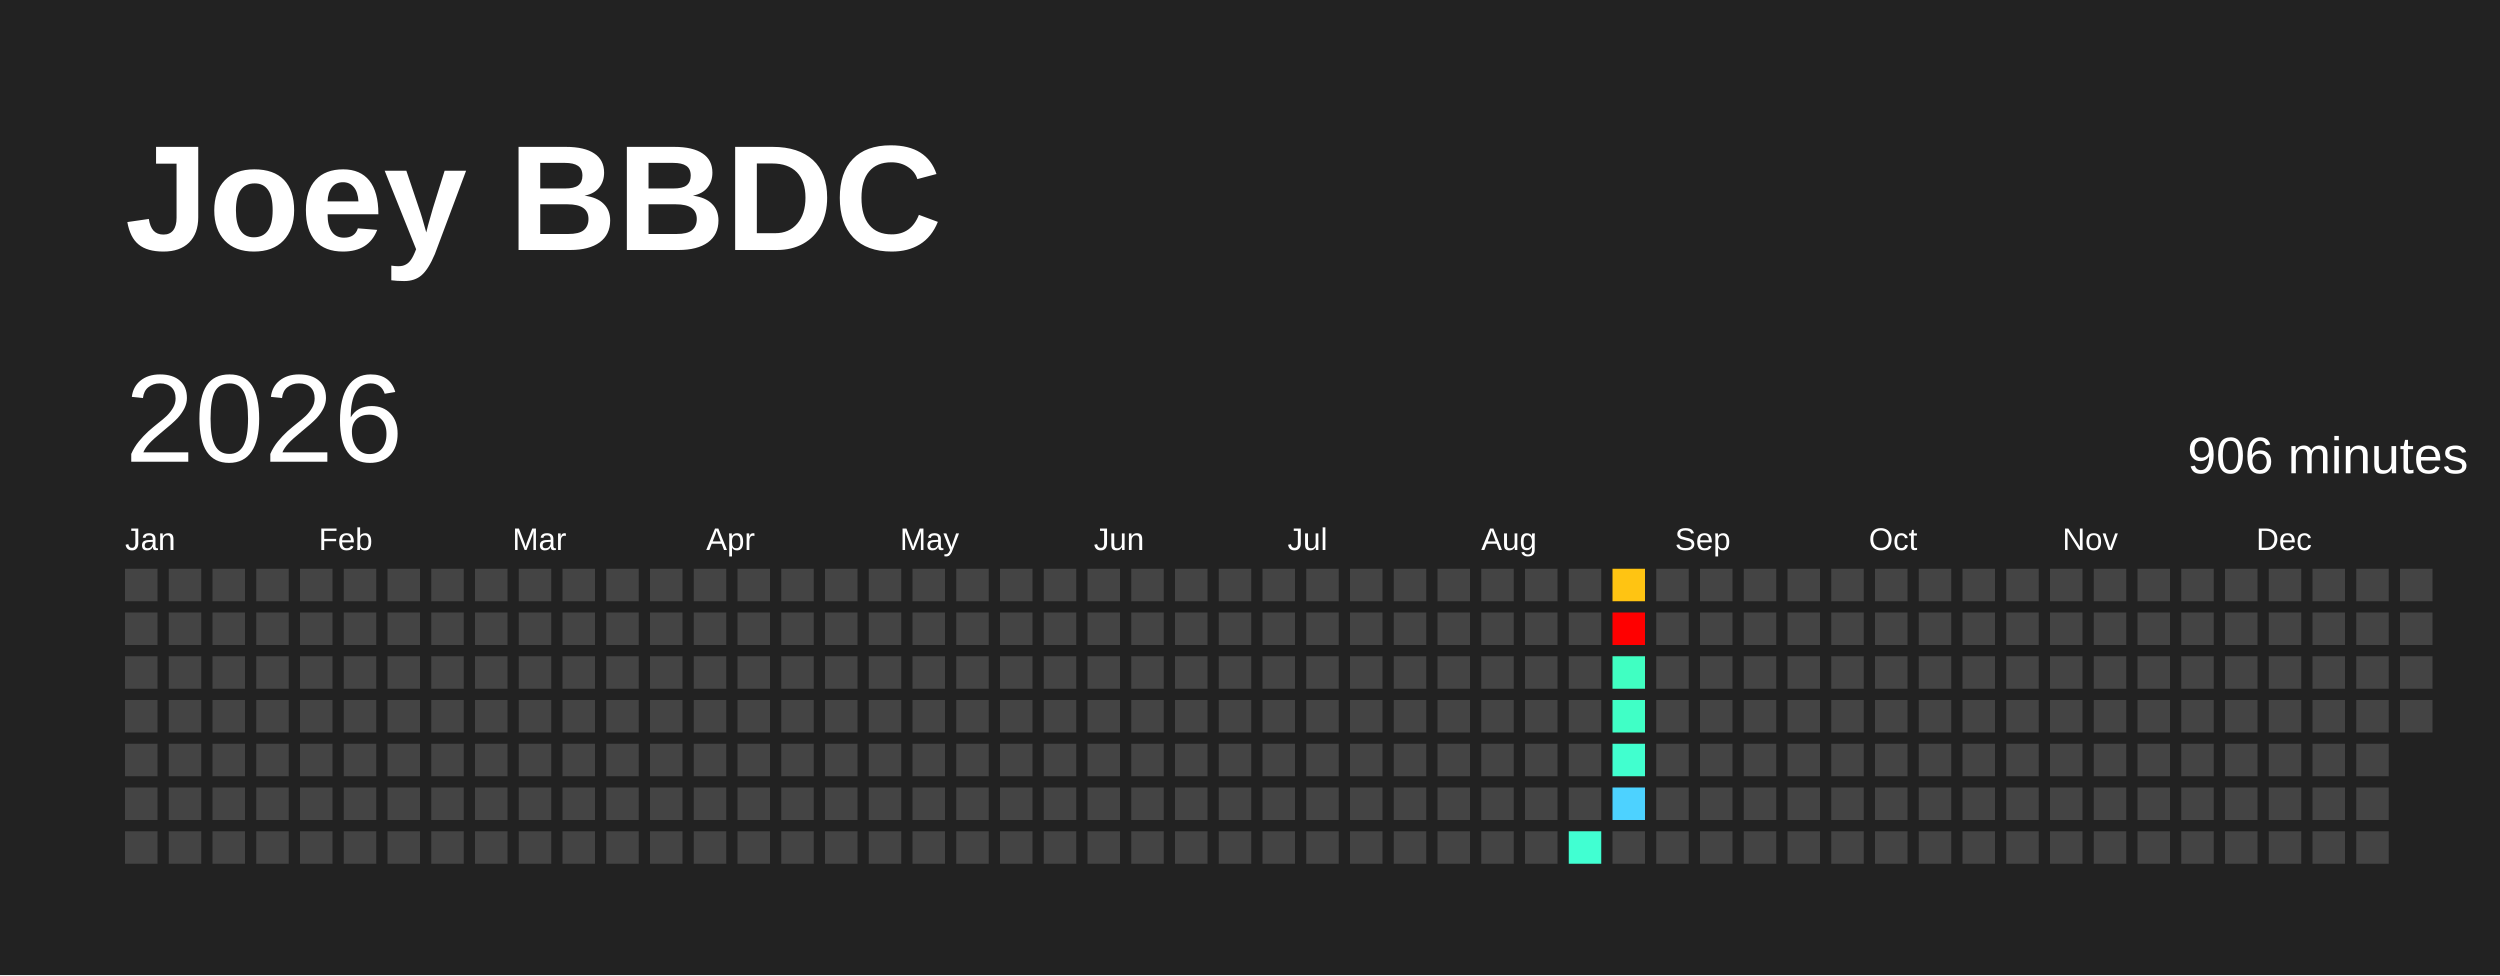
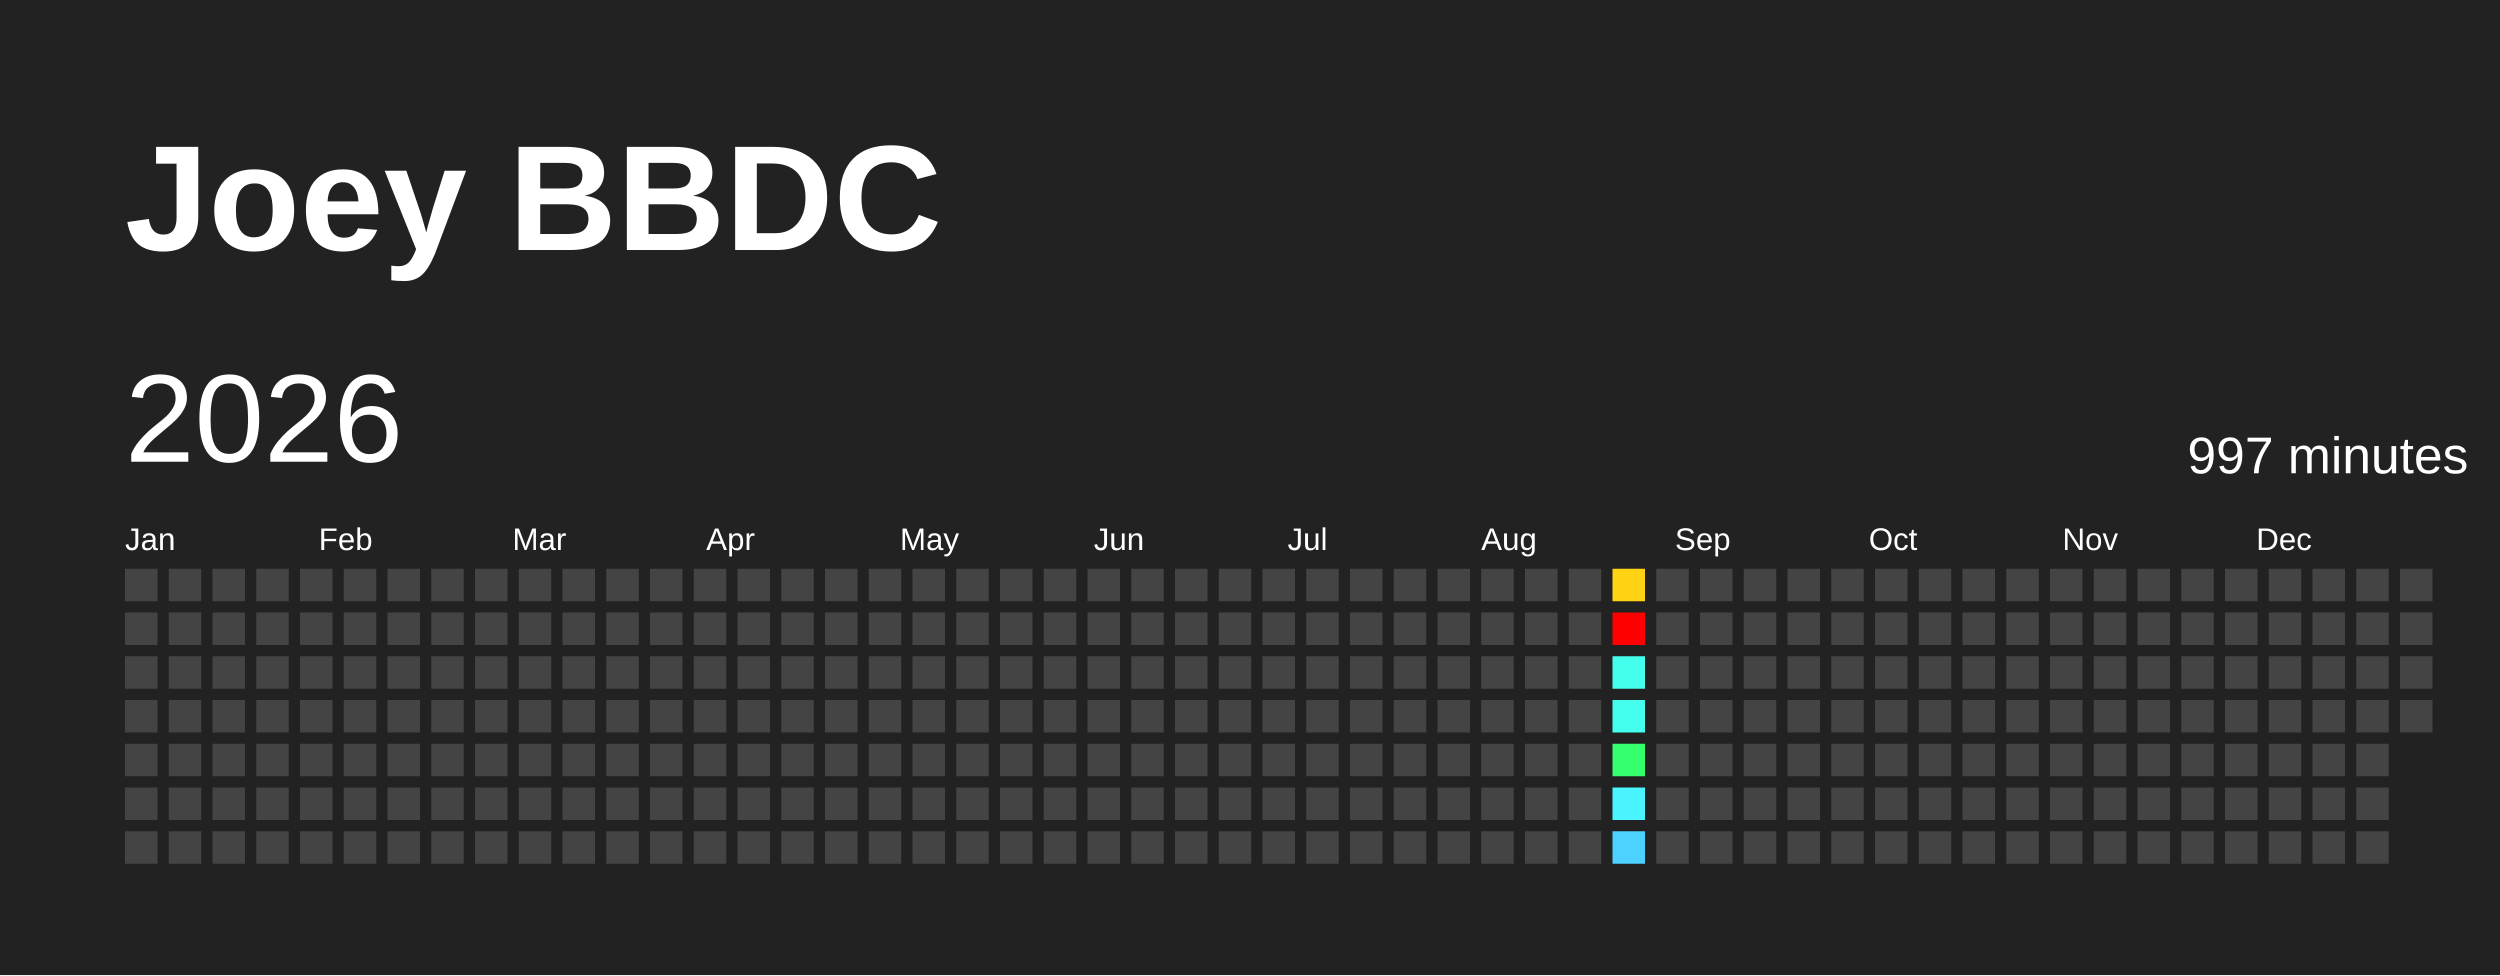
<svg xmlns="http://www.w3.org/2000/svg" baseProfile="full" height="78mm" version="1.1" viewBox="0,0,200,78" width="200mm">
  <defs />
  <rect fill="#222222" height="78" width="200" x="0" y="0" />
  <text fill="#FFFFFF" style="font-size:12px; font-family:Arial; font-weight:bold;" x="10" y="20">Joey BBDC</text>
  <text dominant-baseline="hanging" fill="#FFFFFF" style="font-size:10.0px; font-family:Arial;" x="10" y="30">2026</text>
-   <text dominant-baseline="hanging" fill="#FFFFFF" style="font-size:4.125px; font-family:Arial;" x="175" y="35">906 minutes</text>
+   <text dominant-baseline="hanging" fill="#FFFFFF" style="font-size:4.125px; font-family:Arial;" x="175" y="35">997 minutes</text>
  <text fill="#FFFFFF" style="font-size:2.5px; font-family:Arial" x="10.0" y="44">Jan</text>
  <text fill="#FFFFFF" style="font-size:2.5px; font-family:Arial" x="25.5" y="44">Feb</text>
  <text fill="#FFFFFF" style="font-size:2.5px; font-family:Arial" x="41.0" y="44">Mar</text>
  <text fill="#FFFFFF" style="font-size:2.5px; font-family:Arial" x="56.5" y="44">Apr</text>
  <text fill="#FFFFFF" style="font-size:2.5px; font-family:Arial" x="72.0" y="44">May</text>
  <text fill="#FFFFFF" style="font-size:2.5px; font-family:Arial" x="87.5" y="44">Jun</text>
  <text fill="#FFFFFF" style="font-size:2.5px; font-family:Arial" x="103.0" y="44">Jul</text>
  <text fill="#FFFFFF" style="font-size:2.5px; font-family:Arial" x="118.5" y="44">Aug</text>
  <text fill="#FFFFFF" style="font-size:2.5px; font-family:Arial" x="134.0" y="44">Sep</text>
  <text fill="#FFFFFF" style="font-size:2.5px; font-family:Arial" x="149.5" y="44">Oct</text>
  <text fill="#FFFFFF" style="font-size:2.5px; font-family:Arial" x="165.0" y="44">Nov</text>
  <text fill="#FFFFFF" style="font-size:2.5px; font-family:Arial" x="180.5" y="44">Dec</text>
  <rect fill="#444444" height="2.6" width="2.6" x="10.0" y="45.5" />
  <rect fill="#444444" height="2.6" width="2.6" x="10.0" y="49.0" />
  <rect fill="#444444" height="2.6" width="2.6" x="10.0" y="52.5" />
  <rect fill="#444444" height="2.6" width="2.6" x="10.0" y="56.0" />
  <rect fill="#444444" height="2.6" width="2.6" x="10.0" y="59.5" />
  <rect fill="#444444" height="2.6" width="2.6" x="10.0" y="63.0" />
  <rect fill="#444444" height="2.6" width="2.6" x="10.0" y="66.5" />
  <rect fill="#444444" height="2.6" width="2.6" x="13.5" y="45.5" />
  <rect fill="#444444" height="2.6" width="2.6" x="13.5" y="49.0" />
  <rect fill="#444444" height="2.6" width="2.6" x="13.5" y="52.5" />
  <rect fill="#444444" height="2.6" width="2.6" x="13.5" y="56.0" />
  <rect fill="#444444" height="2.6" width="2.6" x="13.5" y="59.5" />
  <rect fill="#444444" height="2.6" width="2.6" x="13.5" y="63.0" />
  <rect fill="#444444" height="2.6" width="2.6" x="13.5" y="66.5" />
  <rect fill="#444444" height="2.6" width="2.6" x="17.0" y="45.5" />
  <rect fill="#444444" height="2.6" width="2.6" x="17.0" y="49.0" />
  <rect fill="#444444" height="2.6" width="2.6" x="17.0" y="52.5" />
  <rect fill="#444444" height="2.6" width="2.6" x="17.0" y="56.0" />
  <rect fill="#444444" height="2.6" width="2.6" x="17.0" y="59.5" />
  <rect fill="#444444" height="2.6" width="2.6" x="17.0" y="63.0" />
  <rect fill="#444444" height="2.6" width="2.6" x="17.0" y="66.5" />
  <rect fill="#444444" height="2.6" width="2.6" x="20.5" y="45.5" />
  <rect fill="#444444" height="2.6" width="2.6" x="20.5" y="49.0" />
  <rect fill="#444444" height="2.6" width="2.6" x="20.5" y="52.5" />
  <rect fill="#444444" height="2.6" width="2.6" x="20.5" y="56.0" />
  <rect fill="#444444" height="2.6" width="2.6" x="20.5" y="59.5" />
  <rect fill="#444444" height="2.6" width="2.6" x="20.5" y="63.0" />
  <rect fill="#444444" height="2.6" width="2.6" x="20.5" y="66.5" />
  <rect fill="#444444" height="2.6" width="2.6" x="24.0" y="45.5" />
  <rect fill="#444444" height="2.6" width="2.6" x="24.0" y="49.0" />
  <rect fill="#444444" height="2.6" width="2.6" x="24.0" y="52.5" />
  <rect fill="#444444" height="2.6" width="2.6" x="24.0" y="56.0" />
  <rect fill="#444444" height="2.6" width="2.6" x="24.0" y="59.5" />
  <rect fill="#444444" height="2.6" width="2.6" x="24.0" y="63.0" />
  <rect fill="#444444" height="2.6" width="2.6" x="24.0" y="66.5" />
  <rect fill="#444444" height="2.6" width="2.6" x="27.5" y="45.5" />
  <rect fill="#444444" height="2.6" width="2.6" x="27.5" y="49.0" />
  <rect fill="#444444" height="2.6" width="2.6" x="27.5" y="52.5" />
  <rect fill="#444444" height="2.6" width="2.6" x="27.5" y="56.0" />
  <rect fill="#444444" height="2.6" width="2.6" x="27.5" y="59.5" />
  <rect fill="#444444" height="2.6" width="2.6" x="27.5" y="63.0" />
  <rect fill="#444444" height="2.6" width="2.6" x="27.5" y="66.5" />
  <rect fill="#444444" height="2.6" width="2.6" x="31.0" y="45.5" />
  <rect fill="#444444" height="2.6" width="2.6" x="31.0" y="49.0" />
  <rect fill="#444444" height="2.6" width="2.6" x="31.0" y="52.5" />
  <rect fill="#444444" height="2.6" width="2.6" x="31.0" y="56.0" />
  <rect fill="#444444" height="2.6" width="2.6" x="31.0" y="59.5" />
  <rect fill="#444444" height="2.6" width="2.6" x="31.0" y="63.0" />
  <rect fill="#444444" height="2.6" width="2.6" x="31.0" y="66.5" />
  <rect fill="#444444" height="2.6" width="2.6" x="34.5" y="45.5" />
  <rect fill="#444444" height="2.6" width="2.6" x="34.5" y="49.0" />
  <rect fill="#444444" height="2.6" width="2.6" x="34.5" y="52.5" />
  <rect fill="#444444" height="2.6" width="2.6" x="34.5" y="56.0" />
  <rect fill="#444444" height="2.6" width="2.6" x="34.5" y="59.5" />
  <rect fill="#444444" height="2.6" width="2.6" x="34.5" y="63.0" />
  <rect fill="#444444" height="2.6" width="2.6" x="34.5" y="66.5" />
  <rect fill="#444444" height="2.6" width="2.6" x="38.0" y="45.5" />
  <rect fill="#444444" height="2.6" width="2.6" x="38.0" y="49.0" />
  <rect fill="#444444" height="2.6" width="2.6" x="38.0" y="52.5" />
  <rect fill="#444444" height="2.6" width="2.6" x="38.0" y="56.0" />
  <rect fill="#444444" height="2.6" width="2.6" x="38.0" y="59.5" />
  <rect fill="#444444" height="2.6" width="2.6" x="38.0" y="63.0" />
  <rect fill="#444444" height="2.6" width="2.6" x="38.0" y="66.5" />
  <rect fill="#444444" height="2.6" width="2.6" x="41.5" y="45.5" />
  <rect fill="#444444" height="2.6" width="2.6" x="41.5" y="49.0" />
  <rect fill="#444444" height="2.6" width="2.6" x="41.5" y="52.5" />
  <rect fill="#444444" height="2.6" width="2.6" x="41.5" y="56.0" />
  <rect fill="#444444" height="2.6" width="2.6" x="41.5" y="59.5" />
  <rect fill="#444444" height="2.6" width="2.6" x="41.5" y="63.0" />
  <rect fill="#444444" height="2.6" width="2.6" x="41.5" y="66.5" />
  <rect fill="#444444" height="2.6" width="2.6" x="45.0" y="45.5" />
  <rect fill="#444444" height="2.6" width="2.6" x="45.0" y="49.0" />
  <rect fill="#444444" height="2.6" width="2.6" x="45.0" y="52.5" />
  <rect fill="#444444" height="2.6" width="2.6" x="45.0" y="56.0" />
  <rect fill="#444444" height="2.6" width="2.6" x="45.0" y="59.5" />
  <rect fill="#444444" height="2.6" width="2.6" x="45.0" y="63.0" />
  <rect fill="#444444" height="2.6" width="2.6" x="45.0" y="66.5" />
  <rect fill="#444444" height="2.6" width="2.6" x="48.5" y="45.5" />
  <rect fill="#444444" height="2.6" width="2.6" x="48.5" y="49.0" />
  <rect fill="#444444" height="2.6" width="2.6" x="48.5" y="52.5" />
  <rect fill="#444444" height="2.6" width="2.6" x="48.5" y="56.0" />
  <rect fill="#444444" height="2.6" width="2.6" x="48.5" y="59.5" />
  <rect fill="#444444" height="2.6" width="2.6" x="48.5" y="63.0" />
  <rect fill="#444444" height="2.6" width="2.6" x="48.5" y="66.5" />
  <rect fill="#444444" height="2.6" width="2.6" x="52.0" y="45.5" />
  <rect fill="#444444" height="2.6" width="2.6" x="52.0" y="49.0" />
  <rect fill="#444444" height="2.6" width="2.6" x="52.0" y="52.5" />
  <rect fill="#444444" height="2.6" width="2.6" x="52.0" y="56.0" />
  <rect fill="#444444" height="2.6" width="2.6" x="52.0" y="59.5" />
  <rect fill="#444444" height="2.6" width="2.6" x="52.0" y="63.0" />
  <rect fill="#444444" height="2.6" width="2.6" x="52.0" y="66.5" />
  <rect fill="#444444" height="2.6" width="2.6" x="55.5" y="45.5" />
  <rect fill="#444444" height="2.6" width="2.6" x="55.5" y="49.0" />
  <rect fill="#444444" height="2.6" width="2.6" x="55.5" y="52.5" />
  <rect fill="#444444" height="2.6" width="2.6" x="55.5" y="56.0" />
  <rect fill="#444444" height="2.6" width="2.6" x="55.5" y="59.5" />
  <rect fill="#444444" height="2.6" width="2.6" x="55.5" y="63.0" />
  <rect fill="#444444" height="2.6" width="2.6" x="55.5" y="66.5" />
  <rect fill="#444444" height="2.6" width="2.6" x="59.0" y="45.5" />
  <rect fill="#444444" height="2.6" width="2.6" x="59.0" y="49.0" />
  <rect fill="#444444" height="2.6" width="2.6" x="59.0" y="52.5" />
  <rect fill="#444444" height="2.6" width="2.6" x="59.0" y="56.0" />
  <rect fill="#444444" height="2.6" width="2.6" x="59.0" y="59.5" />
  <rect fill="#444444" height="2.6" width="2.6" x="59.0" y="63.0" />
  <rect fill="#444444" height="2.6" width="2.6" x="59.0" y="66.5" />
  <rect fill="#444444" height="2.6" width="2.6" x="62.5" y="45.5" />
  <rect fill="#444444" height="2.6" width="2.6" x="62.5" y="49.0" />
  <rect fill="#444444" height="2.6" width="2.6" x="62.5" y="52.5" />
  <rect fill="#444444" height="2.6" width="2.6" x="62.5" y="56.0" />
  <rect fill="#444444" height="2.6" width="2.6" x="62.5" y="59.5" />
  <rect fill="#444444" height="2.6" width="2.6" x="62.5" y="63.0" />
  <rect fill="#444444" height="2.6" width="2.6" x="62.5" y="66.5" />
  <rect fill="#444444" height="2.6" width="2.6" x="66.0" y="45.5" />
  <rect fill="#444444" height="2.6" width="2.6" x="66.0" y="49.0" />
  <rect fill="#444444" height="2.6" width="2.6" x="66.0" y="52.5" />
  <rect fill="#444444" height="2.6" width="2.6" x="66.0" y="56.0" />
  <rect fill="#444444" height="2.6" width="2.6" x="66.0" y="59.5" />
  <rect fill="#444444" height="2.6" width="2.6" x="66.0" y="63.0" />
  <rect fill="#444444" height="2.6" width="2.6" x="66.0" y="66.5" />
  <rect fill="#444444" height="2.6" width="2.6" x="69.5" y="45.5" />
  <rect fill="#444444" height="2.6" width="2.6" x="69.5" y="49.0" />
  <rect fill="#444444" height="2.6" width="2.6" x="69.5" y="52.5" />
  <rect fill="#444444" height="2.6" width="2.6" x="69.5" y="56.0" />
  <rect fill="#444444" height="2.6" width="2.6" x="69.5" y="59.5" />
  <rect fill="#444444" height="2.6" width="2.6" x="69.5" y="63.0" />
  <rect fill="#444444" height="2.6" width="2.6" x="69.5" y="66.5" />
  <rect fill="#444444" height="2.6" width="2.6" x="73.0" y="45.5" />
  <rect fill="#444444" height="2.6" width="2.6" x="73.0" y="49.0" />
  <rect fill="#444444" height="2.6" width="2.6" x="73.0" y="52.5" />
  <rect fill="#444444" height="2.6" width="2.6" x="73.0" y="56.0" />
  <rect fill="#444444" height="2.6" width="2.6" x="73.0" y="59.5" />
  <rect fill="#444444" height="2.6" width="2.6" x="73.0" y="63.0" />
  <rect fill="#444444" height="2.6" width="2.6" x="73.0" y="66.5" />
  <rect fill="#444444" height="2.6" width="2.6" x="76.5" y="45.5" />
  <rect fill="#444444" height="2.6" width="2.6" x="76.5" y="49.0" />
  <rect fill="#444444" height="2.6" width="2.6" x="76.5" y="52.5" />
  <rect fill="#444444" height="2.6" width="2.6" x="76.5" y="56.0" />
  <rect fill="#444444" height="2.6" width="2.6" x="76.5" y="59.5" />
  <rect fill="#444444" height="2.6" width="2.6" x="76.5" y="63.0" />
  <rect fill="#444444" height="2.6" width="2.6" x="76.5" y="66.5" />
  <rect fill="#444444" height="2.6" width="2.6" x="80.0" y="45.5" />
  <rect fill="#444444" height="2.6" width="2.6" x="80.0" y="49.0" />
  <rect fill="#444444" height="2.6" width="2.6" x="80.0" y="52.5" />
  <rect fill="#444444" height="2.6" width="2.6" x="80.0" y="56.0" />
  <rect fill="#444444" height="2.6" width="2.6" x="80.0" y="59.5" />
  <rect fill="#444444" height="2.6" width="2.6" x="80.0" y="63.0" />
  <rect fill="#444444" height="2.6" width="2.6" x="80.0" y="66.5" />
  <rect fill="#444444" height="2.6" width="2.6" x="83.5" y="45.5" />
  <rect fill="#444444" height="2.6" width="2.6" x="83.5" y="49.0" />
  <rect fill="#444444" height="2.6" width="2.6" x="83.5" y="52.5" />
  <rect fill="#444444" height="2.6" width="2.6" x="83.5" y="56.0" />
  <rect fill="#444444" height="2.6" width="2.6" x="83.5" y="59.5" />
  <rect fill="#444444" height="2.6" width="2.6" x="83.5" y="63.0" />
  <rect fill="#444444" height="2.6" width="2.6" x="83.5" y="66.5" />
  <rect fill="#444444" height="2.6" width="2.6" x="87.0" y="45.5" />
  <rect fill="#444444" height="2.6" width="2.6" x="87.0" y="49.0" />
  <rect fill="#444444" height="2.6" width="2.6" x="87.0" y="52.5" />
  <rect fill="#444444" height="2.6" width="2.6" x="87.0" y="56.0" />
  <rect fill="#444444" height="2.6" width="2.6" x="87.0" y="59.5" />
  <rect fill="#444444" height="2.6" width="2.6" x="87.0" y="63.0" />
  <rect fill="#444444" height="2.6" width="2.6" x="87.0" y="66.5" />
  <rect fill="#444444" height="2.6" width="2.6" x="90.5" y="45.5" />
  <rect fill="#444444" height="2.6" width="2.6" x="90.5" y="49.0" />
  <rect fill="#444444" height="2.6" width="2.6" x="90.5" y="52.5" />
  <rect fill="#444444" height="2.6" width="2.6" x="90.5" y="56.0" />
  <rect fill="#444444" height="2.6" width="2.6" x="90.5" y="59.5" />
  <rect fill="#444444" height="2.6" width="2.6" x="90.5" y="63.0" />
  <rect fill="#444444" height="2.6" width="2.6" x="90.5" y="66.5" />
  <rect fill="#444444" height="2.6" width="2.6" x="94.0" y="45.5" />
  <rect fill="#444444" height="2.6" width="2.6" x="94.0" y="49.0" />
  <rect fill="#444444" height="2.6" width="2.6" x="94.0" y="52.5" />
  <rect fill="#444444" height="2.6" width="2.6" x="94.0" y="56.0" />
  <rect fill="#444444" height="2.6" width="2.6" x="94.0" y="59.5" />
  <rect fill="#444444" height="2.6" width="2.6" x="94.0" y="63.0" />
  <rect fill="#444444" height="2.6" width="2.6" x="94.0" y="66.5" />
  <rect fill="#444444" height="2.6" width="2.6" x="97.5" y="45.5" />
  <rect fill="#444444" height="2.6" width="2.6" x="97.5" y="49.0" />
  <rect fill="#444444" height="2.6" width="2.6" x="97.5" y="52.5" />
  <rect fill="#444444" height="2.6" width="2.6" x="97.5" y="56.0" />
  <rect fill="#444444" height="2.6" width="2.6" x="97.5" y="59.5" />
  <rect fill="#444444" height="2.6" width="2.6" x="97.5" y="63.0" />
  <rect fill="#444444" height="2.6" width="2.6" x="97.5" y="66.5" />
  <rect fill="#444444" height="2.6" width="2.6" x="101.0" y="45.5" />
  <rect fill="#444444" height="2.6" width="2.6" x="101.0" y="49.0" />
  <rect fill="#444444" height="2.6" width="2.6" x="101.0" y="52.5" />
  <rect fill="#444444" height="2.6" width="2.6" x="101.0" y="56.0" />
  <rect fill="#444444" height="2.6" width="2.6" x="101.0" y="59.5" />
  <rect fill="#444444" height="2.6" width="2.6" x="101.0" y="63.0" />
  <rect fill="#444444" height="2.6" width="2.6" x="101.0" y="66.5" />
  <rect fill="#444444" height="2.6" width="2.6" x="104.5" y="45.5" />
  <rect fill="#444444" height="2.6" width="2.6" x="104.5" y="49.0" />
  <rect fill="#444444" height="2.6" width="2.6" x="104.5" y="52.5" />
  <rect fill="#444444" height="2.6" width="2.6" x="104.5" y="56.0" />
  <rect fill="#444444" height="2.6" width="2.6" x="104.5" y="59.5" />
  <rect fill="#444444" height="2.6" width="2.6" x="104.5" y="63.0" />
  <rect fill="#444444" height="2.6" width="2.6" x="104.5" y="66.5" />
  <rect fill="#444444" height="2.6" width="2.6" x="108.0" y="45.5" />
  <rect fill="#444444" height="2.6" width="2.6" x="108.0" y="49.0" />
  <rect fill="#444444" height="2.6" width="2.6" x="108.0" y="52.5" />
  <rect fill="#444444" height="2.6" width="2.6" x="108.0" y="56.0" />
  <rect fill="#444444" height="2.6" width="2.6" x="108.0" y="59.5" />
  <rect fill="#444444" height="2.6" width="2.6" x="108.0" y="63.0" />
  <rect fill="#444444" height="2.6" width="2.6" x="108.0" y="66.5" />
  <rect fill="#444444" height="2.6" width="2.6" x="111.5" y="45.5" />
  <rect fill="#444444" height="2.6" width="2.6" x="111.5" y="49.0" />
  <rect fill="#444444" height="2.6" width="2.6" x="111.5" y="52.5" />
  <rect fill="#444444" height="2.6" width="2.6" x="111.5" y="56.0" />
  <rect fill="#444444" height="2.6" width="2.6" x="111.5" y="59.5" />
  <rect fill="#444444" height="2.6" width="2.6" x="111.5" y="63.0" />
  <rect fill="#444444" height="2.6" width="2.6" x="111.5" y="66.5" />
  <rect fill="#444444" height="2.6" width="2.6" x="115.0" y="45.5" />
  <rect fill="#444444" height="2.6" width="2.6" x="115.0" y="49.0" />
  <rect fill="#444444" height="2.6" width="2.6" x="115.0" y="52.5" />
  <rect fill="#444444" height="2.6" width="2.6" x="115.0" y="56.0" />
  <rect fill="#444444" height="2.6" width="2.6" x="115.0" y="59.5" />
  <rect fill="#444444" height="2.6" width="2.6" x="115.0" y="63.0" />
  <rect fill="#444444" height="2.6" width="2.6" x="115.0" y="66.5" />
  <rect fill="#444444" height="2.6" width="2.6" x="118.5" y="45.5" />
  <rect fill="#444444" height="2.6" width="2.6" x="118.5" y="49.0" />
  <rect fill="#444444" height="2.6" width="2.6" x="118.5" y="52.5" />
  <rect fill="#444444" height="2.6" width="2.6" x="118.5" y="56.0" />
  <rect fill="#444444" height="2.6" width="2.6" x="118.5" y="59.5" />
  <rect fill="#444444" height="2.6" width="2.6" x="118.5" y="63.0" />
  <rect fill="#444444" height="2.6" width="2.6" x="118.5" y="66.5" />
  <rect fill="#444444" height="2.6" width="2.6" x="122.0" y="45.5" />
  <rect fill="#444444" height="2.6" width="2.6" x="122.0" y="49.0" />
  <rect fill="#444444" height="2.6" width="2.6" x="122.0" y="52.5" />
  <rect fill="#444444" height="2.6" width="2.6" x="122.0" y="56.0" />
  <rect fill="#444444" height="2.6" width="2.6" x="122.0" y="59.5" />
  <rect fill="#444444" height="2.6" width="2.6" x="122.0" y="63.0" />
  <rect fill="#444444" height="2.6" width="2.6" x="122.0" y="66.5" />
  <rect fill="#444444" height="2.6" width="2.6" x="125.5" y="45.5" />
  <rect fill="#444444" height="2.6" width="2.6" x="125.5" y="49.0" />
  <rect fill="#444444" height="2.6" width="2.6" x="125.5" y="52.5" />
  <rect fill="#444444" height="2.6" width="2.6" x="125.5" y="56.0" />
  <rect fill="#444444" height="2.6" width="2.6" x="125.5" y="59.5" />
  <rect fill="#444444" height="2.6" width="2.6" x="125.5" y="63.0" />
-   <rect fill="#41ffd2" height="2.6" width="2.6" x="125.5" y="66.5" />
-   <rect fill="#ffc412" height="2.6" width="2.6" x="129.0" y="45.5" />
+   <rect fill="#444444" height="2.6" width="2.6" x="125.5" y="66.5" />
+   <rect fill="#ffd213" height="2.6" width="2.6" x="129.0" y="45.5" />
  <rect fill="red" height="2.6" width="2.6" x="129.0" y="49.0" />
-   <rect fill="#40ffc2" height="2.6" width="2.6" x="129.0" y="52.5" />
-   <rect fill="#40ffc6" height="2.6" width="2.6" x="129.0" y="56.0" />
-   <rect fill="#41ffcf" height="2.6" width="2.6" x="129.0" y="59.5" />
-   <rect fill="#4dd2ff" height="2.6" width="2.6" x="129.0" y="63.0" />
-   <rect fill="#444444" height="2.6" width="2.6" x="129.0" y="66.5" />
+   <rect fill="#45ffed" height="2.6" width="2.6" x="129.0" y="52.5" />
+   <rect fill="#45ffee" height="2.6" width="2.6" x="129.0" y="56.0" />
+   <rect fill="#36ff6d" height="2.6" width="2.6" x="129.0" y="59.5" />
+   <rect fill="#49f3ff" height="2.6" width="2.6" x="129.0" y="63.0" />
+   <rect fill="#4dd2ff" height="2.6" width="2.6" x="129.0" y="66.5" />
  <rect fill="#444444" height="2.6" width="2.6" x="132.5" y="45.5" />
  <rect fill="#444444" height="2.6" width="2.6" x="132.5" y="49.0" />
  <rect fill="#444444" height="2.6" width="2.6" x="132.5" y="52.5" />
  <rect fill="#444444" height="2.6" width="2.6" x="132.5" y="56.0" />
  <rect fill="#444444" height="2.6" width="2.6" x="132.5" y="59.5" />
  <rect fill="#444444" height="2.6" width="2.6" x="132.5" y="63.0" />
  <rect fill="#444444" height="2.6" width="2.6" x="132.5" y="66.5" />
  <rect fill="#444444" height="2.6" width="2.6" x="136.0" y="45.5" />
  <rect fill="#444444" height="2.6" width="2.6" x="136.0" y="49.0" />
  <rect fill="#444444" height="2.6" width="2.6" x="136.0" y="52.5" />
  <rect fill="#444444" height="2.6" width="2.6" x="136.0" y="56.0" />
  <rect fill="#444444" height="2.6" width="2.6" x="136.0" y="59.5" />
  <rect fill="#444444" height="2.6" width="2.6" x="136.0" y="63.0" />
  <rect fill="#444444" height="2.6" width="2.6" x="136.0" y="66.5" />
  <rect fill="#444444" height="2.6" width="2.6" x="139.5" y="45.5" />
  <rect fill="#444444" height="2.6" width="2.6" x="139.5" y="49.0" />
  <rect fill="#444444" height="2.6" width="2.6" x="139.5" y="52.5" />
  <rect fill="#444444" height="2.6" width="2.6" x="139.5" y="56.0" />
  <rect fill="#444444" height="2.6" width="2.6" x="139.5" y="59.5" />
  <rect fill="#444444" height="2.6" width="2.6" x="139.5" y="63.0" />
  <rect fill="#444444" height="2.6" width="2.6" x="139.5" y="66.5" />
  <rect fill="#444444" height="2.6" width="2.6" x="143.0" y="45.5" />
  <rect fill="#444444" height="2.6" width="2.6" x="143.0" y="49.0" />
  <rect fill="#444444" height="2.6" width="2.6" x="143.0" y="52.5" />
  <rect fill="#444444" height="2.6" width="2.6" x="143.0" y="56.0" />
  <rect fill="#444444" height="2.6" width="2.6" x="143.0" y="59.5" />
  <rect fill="#444444" height="2.6" width="2.6" x="143.0" y="63.0" />
  <rect fill="#444444" height="2.6" width="2.6" x="143.0" y="66.5" />
  <rect fill="#444444" height="2.6" width="2.6" x="146.5" y="45.5" />
  <rect fill="#444444" height="2.6" width="2.6" x="146.5" y="49.0" />
  <rect fill="#444444" height="2.6" width="2.6" x="146.5" y="52.5" />
  <rect fill="#444444" height="2.6" width="2.6" x="146.5" y="56.0" />
  <rect fill="#444444" height="2.6" width="2.6" x="146.5" y="59.5" />
  <rect fill="#444444" height="2.6" width="2.6" x="146.5" y="63.0" />
  <rect fill="#444444" height="2.6" width="2.6" x="146.5" y="66.5" />
  <rect fill="#444444" height="2.6" width="2.6" x="150.0" y="45.5" />
  <rect fill="#444444" height="2.6" width="2.6" x="150.0" y="49.0" />
  <rect fill="#444444" height="2.6" width="2.6" x="150.0" y="52.5" />
  <rect fill="#444444" height="2.6" width="2.6" x="150.0" y="56.0" />
  <rect fill="#444444" height="2.6" width="2.6" x="150.0" y="59.5" />
  <rect fill="#444444" height="2.6" width="2.6" x="150.0" y="63.0" />
  <rect fill="#444444" height="2.6" width="2.6" x="150.0" y="66.5" />
  <rect fill="#444444" height="2.6" width="2.6" x="153.5" y="45.5" />
  <rect fill="#444444" height="2.6" width="2.6" x="153.5" y="49.0" />
  <rect fill="#444444" height="2.6" width="2.6" x="153.5" y="52.5" />
  <rect fill="#444444" height="2.6" width="2.6" x="153.5" y="56.0" />
  <rect fill="#444444" height="2.6" width="2.6" x="153.5" y="59.5" />
  <rect fill="#444444" height="2.6" width="2.6" x="153.5" y="63.0" />
  <rect fill="#444444" height="2.6" width="2.6" x="153.5" y="66.5" />
  <rect fill="#444444" height="2.6" width="2.6" x="157.0" y="45.5" />
  <rect fill="#444444" height="2.6" width="2.6" x="157.0" y="49.0" />
  <rect fill="#444444" height="2.6" width="2.6" x="157.0" y="52.5" />
  <rect fill="#444444" height="2.6" width="2.6" x="157.0" y="56.0" />
  <rect fill="#444444" height="2.6" width="2.6" x="157.0" y="59.5" />
  <rect fill="#444444" height="2.6" width="2.6" x="157.0" y="63.0" />
  <rect fill="#444444" height="2.6" width="2.6" x="157.0" y="66.5" />
  <rect fill="#444444" height="2.6" width="2.6" x="160.5" y="45.5" />
  <rect fill="#444444" height="2.6" width="2.6" x="160.5" y="49.0" />
  <rect fill="#444444" height="2.6" width="2.6" x="160.5" y="52.5" />
  <rect fill="#444444" height="2.6" width="2.6" x="160.5" y="56.0" />
  <rect fill="#444444" height="2.6" width="2.6" x="160.5" y="59.5" />
  <rect fill="#444444" height="2.6" width="2.6" x="160.5" y="63.0" />
  <rect fill="#444444" height="2.6" width="2.6" x="160.5" y="66.5" />
  <rect fill="#444444" height="2.6" width="2.6" x="164.0" y="45.5" />
  <rect fill="#444444" height="2.6" width="2.6" x="164.0" y="49.0" />
  <rect fill="#444444" height="2.6" width="2.6" x="164.0" y="52.5" />
  <rect fill="#444444" height="2.6" width="2.6" x="164.0" y="56.0" />
  <rect fill="#444444" height="2.6" width="2.6" x="164.0" y="59.5" />
  <rect fill="#444444" height="2.6" width="2.6" x="164.0" y="63.0" />
  <rect fill="#444444" height="2.6" width="2.6" x="164.0" y="66.5" />
  <rect fill="#444444" height="2.6" width="2.6" x="167.5" y="45.5" />
  <rect fill="#444444" height="2.6" width="2.6" x="167.5" y="49.0" />
  <rect fill="#444444" height="2.6" width="2.6" x="167.5" y="52.5" />
  <rect fill="#444444" height="2.6" width="2.6" x="167.5" y="56.0" />
  <rect fill="#444444" height="2.6" width="2.6" x="167.5" y="59.5" />
  <rect fill="#444444" height="2.6" width="2.6" x="167.5" y="63.0" />
  <rect fill="#444444" height="2.6" width="2.6" x="167.5" y="66.5" />
  <rect fill="#444444" height="2.6" width="2.6" x="171.0" y="45.5" />
  <rect fill="#444444" height="2.6" width="2.6" x="171.0" y="49.0" />
  <rect fill="#444444" height="2.6" width="2.6" x="171.0" y="52.5" />
  <rect fill="#444444" height="2.6" width="2.6" x="171.0" y="56.0" />
  <rect fill="#444444" height="2.6" width="2.6" x="171.0" y="59.5" />
  <rect fill="#444444" height="2.6" width="2.6" x="171.0" y="63.0" />
  <rect fill="#444444" height="2.6" width="2.6" x="171.0" y="66.5" />
  <rect fill="#444444" height="2.6" width="2.6" x="174.5" y="45.5" />
  <rect fill="#444444" height="2.6" width="2.6" x="174.5" y="49.0" />
  <rect fill="#444444" height="2.6" width="2.6" x="174.5" y="52.5" />
  <rect fill="#444444" height="2.6" width="2.6" x="174.5" y="56.0" />
  <rect fill="#444444" height="2.6" width="2.6" x="174.5" y="59.5" />
  <rect fill="#444444" height="2.6" width="2.6" x="174.5" y="63.0" />
  <rect fill="#444444" height="2.6" width="2.6" x="174.5" y="66.5" />
  <rect fill="#444444" height="2.6" width="2.6" x="178.0" y="45.5" />
  <rect fill="#444444" height="2.6" width="2.6" x="178.0" y="49.0" />
  <rect fill="#444444" height="2.6" width="2.6" x="178.0" y="52.5" />
  <rect fill="#444444" height="2.6" width="2.6" x="178.0" y="56.0" />
  <rect fill="#444444" height="2.6" width="2.6" x="178.0" y="59.5" />
  <rect fill="#444444" height="2.6" width="2.6" x="178.0" y="63.0" />
  <rect fill="#444444" height="2.6" width="2.6" x="178.0" y="66.5" />
  <rect fill="#444444" height="2.6" width="2.6" x="181.5" y="45.5" />
  <rect fill="#444444" height="2.6" width="2.6" x="181.5" y="49.0" />
  <rect fill="#444444" height="2.6" width="2.6" x="181.5" y="52.5" />
  <rect fill="#444444" height="2.6" width="2.6" x="181.5" y="56.0" />
  <rect fill="#444444" height="2.6" width="2.6" x="181.5" y="59.5" />
  <rect fill="#444444" height="2.6" width="2.6" x="181.5" y="63.0" />
  <rect fill="#444444" height="2.6" width="2.6" x="181.5" y="66.5" />
  <rect fill="#444444" height="2.6" width="2.6" x="185.0" y="45.5" />
  <rect fill="#444444" height="2.6" width="2.6" x="185.0" y="49.0" />
  <rect fill="#444444" height="2.6" width="2.6" x="185.0" y="52.5" />
  <rect fill="#444444" height="2.6" width="2.6" x="185.0" y="56.0" />
  <rect fill="#444444" height="2.6" width="2.6" x="185.0" y="59.5" />
  <rect fill="#444444" height="2.6" width="2.6" x="185.0" y="63.0" />
  <rect fill="#444444" height="2.6" width="2.6" x="185.0" y="66.5" />
  <rect fill="#444444" height="2.6" width="2.6" x="188.5" y="45.5" />
  <rect fill="#444444" height="2.6" width="2.6" x="188.5" y="49.0" />
  <rect fill="#444444" height="2.6" width="2.6" x="188.5" y="52.5" />
  <rect fill="#444444" height="2.6" width="2.6" x="188.5" y="56.0" />
  <rect fill="#444444" height="2.6" width="2.6" x="188.5" y="59.5" />
  <rect fill="#444444" height="2.6" width="2.6" x="188.5" y="63.0" />
  <rect fill="#444444" height="2.6" width="2.6" x="188.5" y="66.5" />
  <rect fill="#444444" height="2.6" width="2.6" x="192.0" y="45.5" />
  <rect fill="#444444" height="2.6" width="2.6" x="192.0" y="49.0" />
  <rect fill="#444444" height="2.6" width="2.6" x="192.0" y="52.5" />
  <rect fill="#444444" height="2.6" width="2.6" x="192.0" y="56.0" />
</svg>
